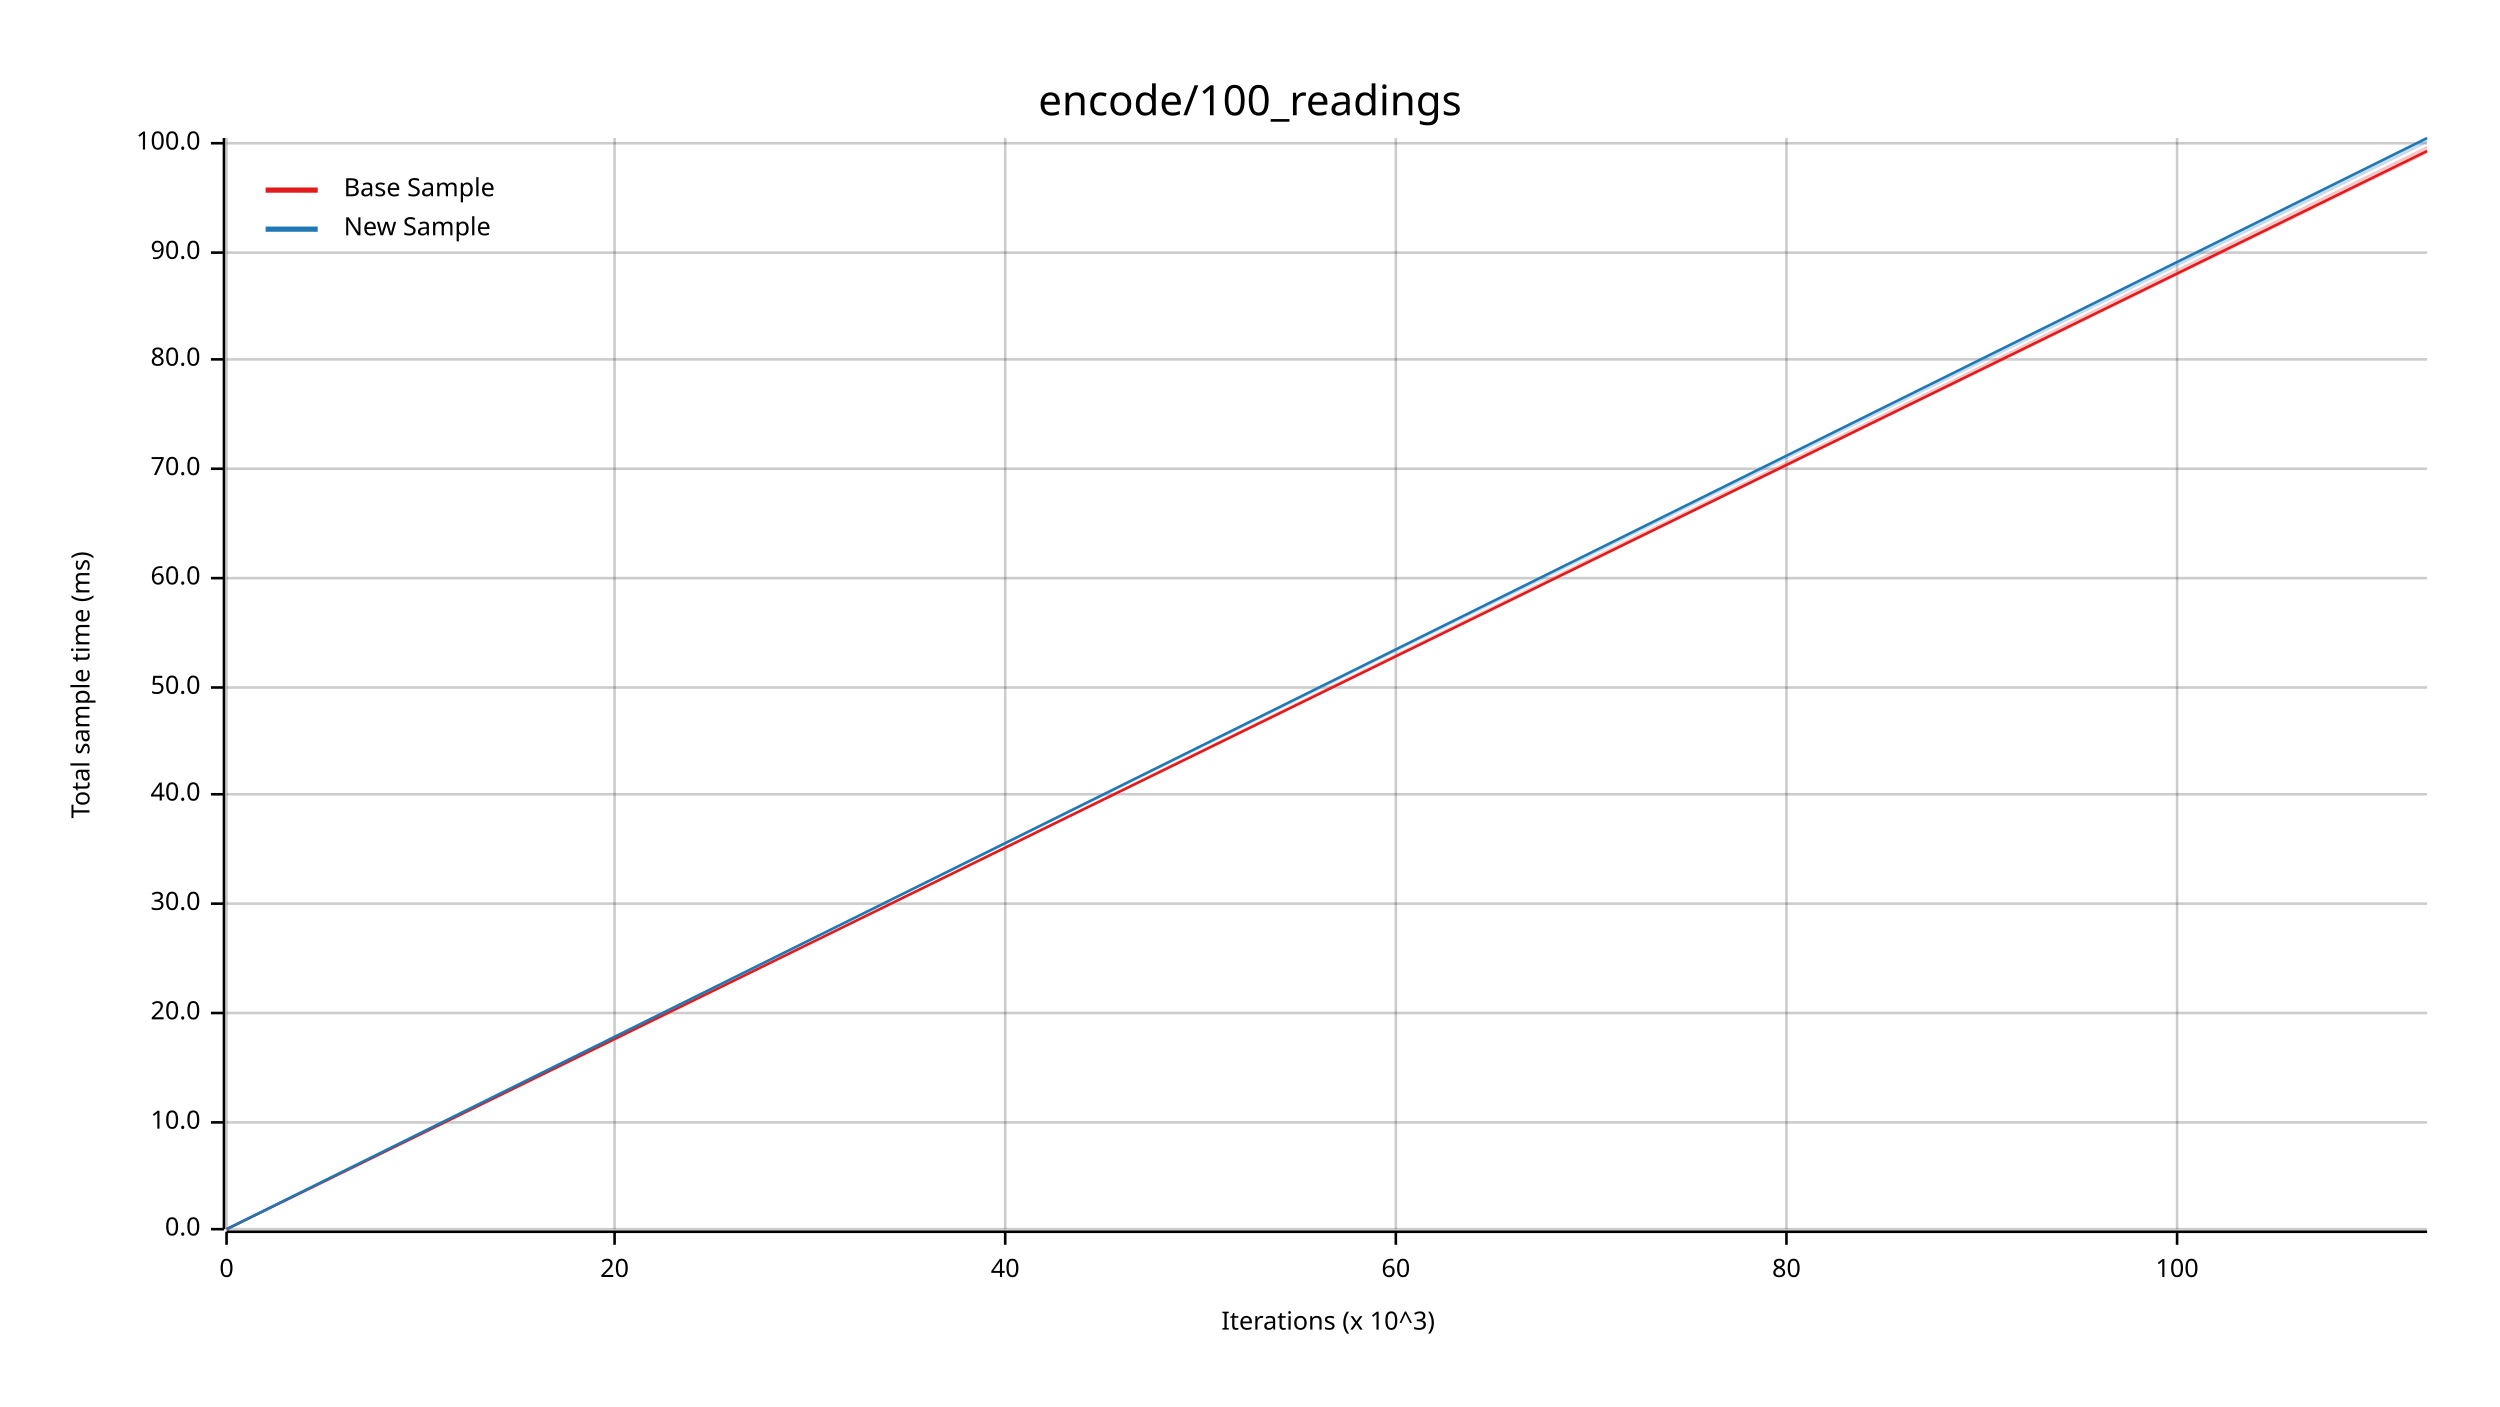
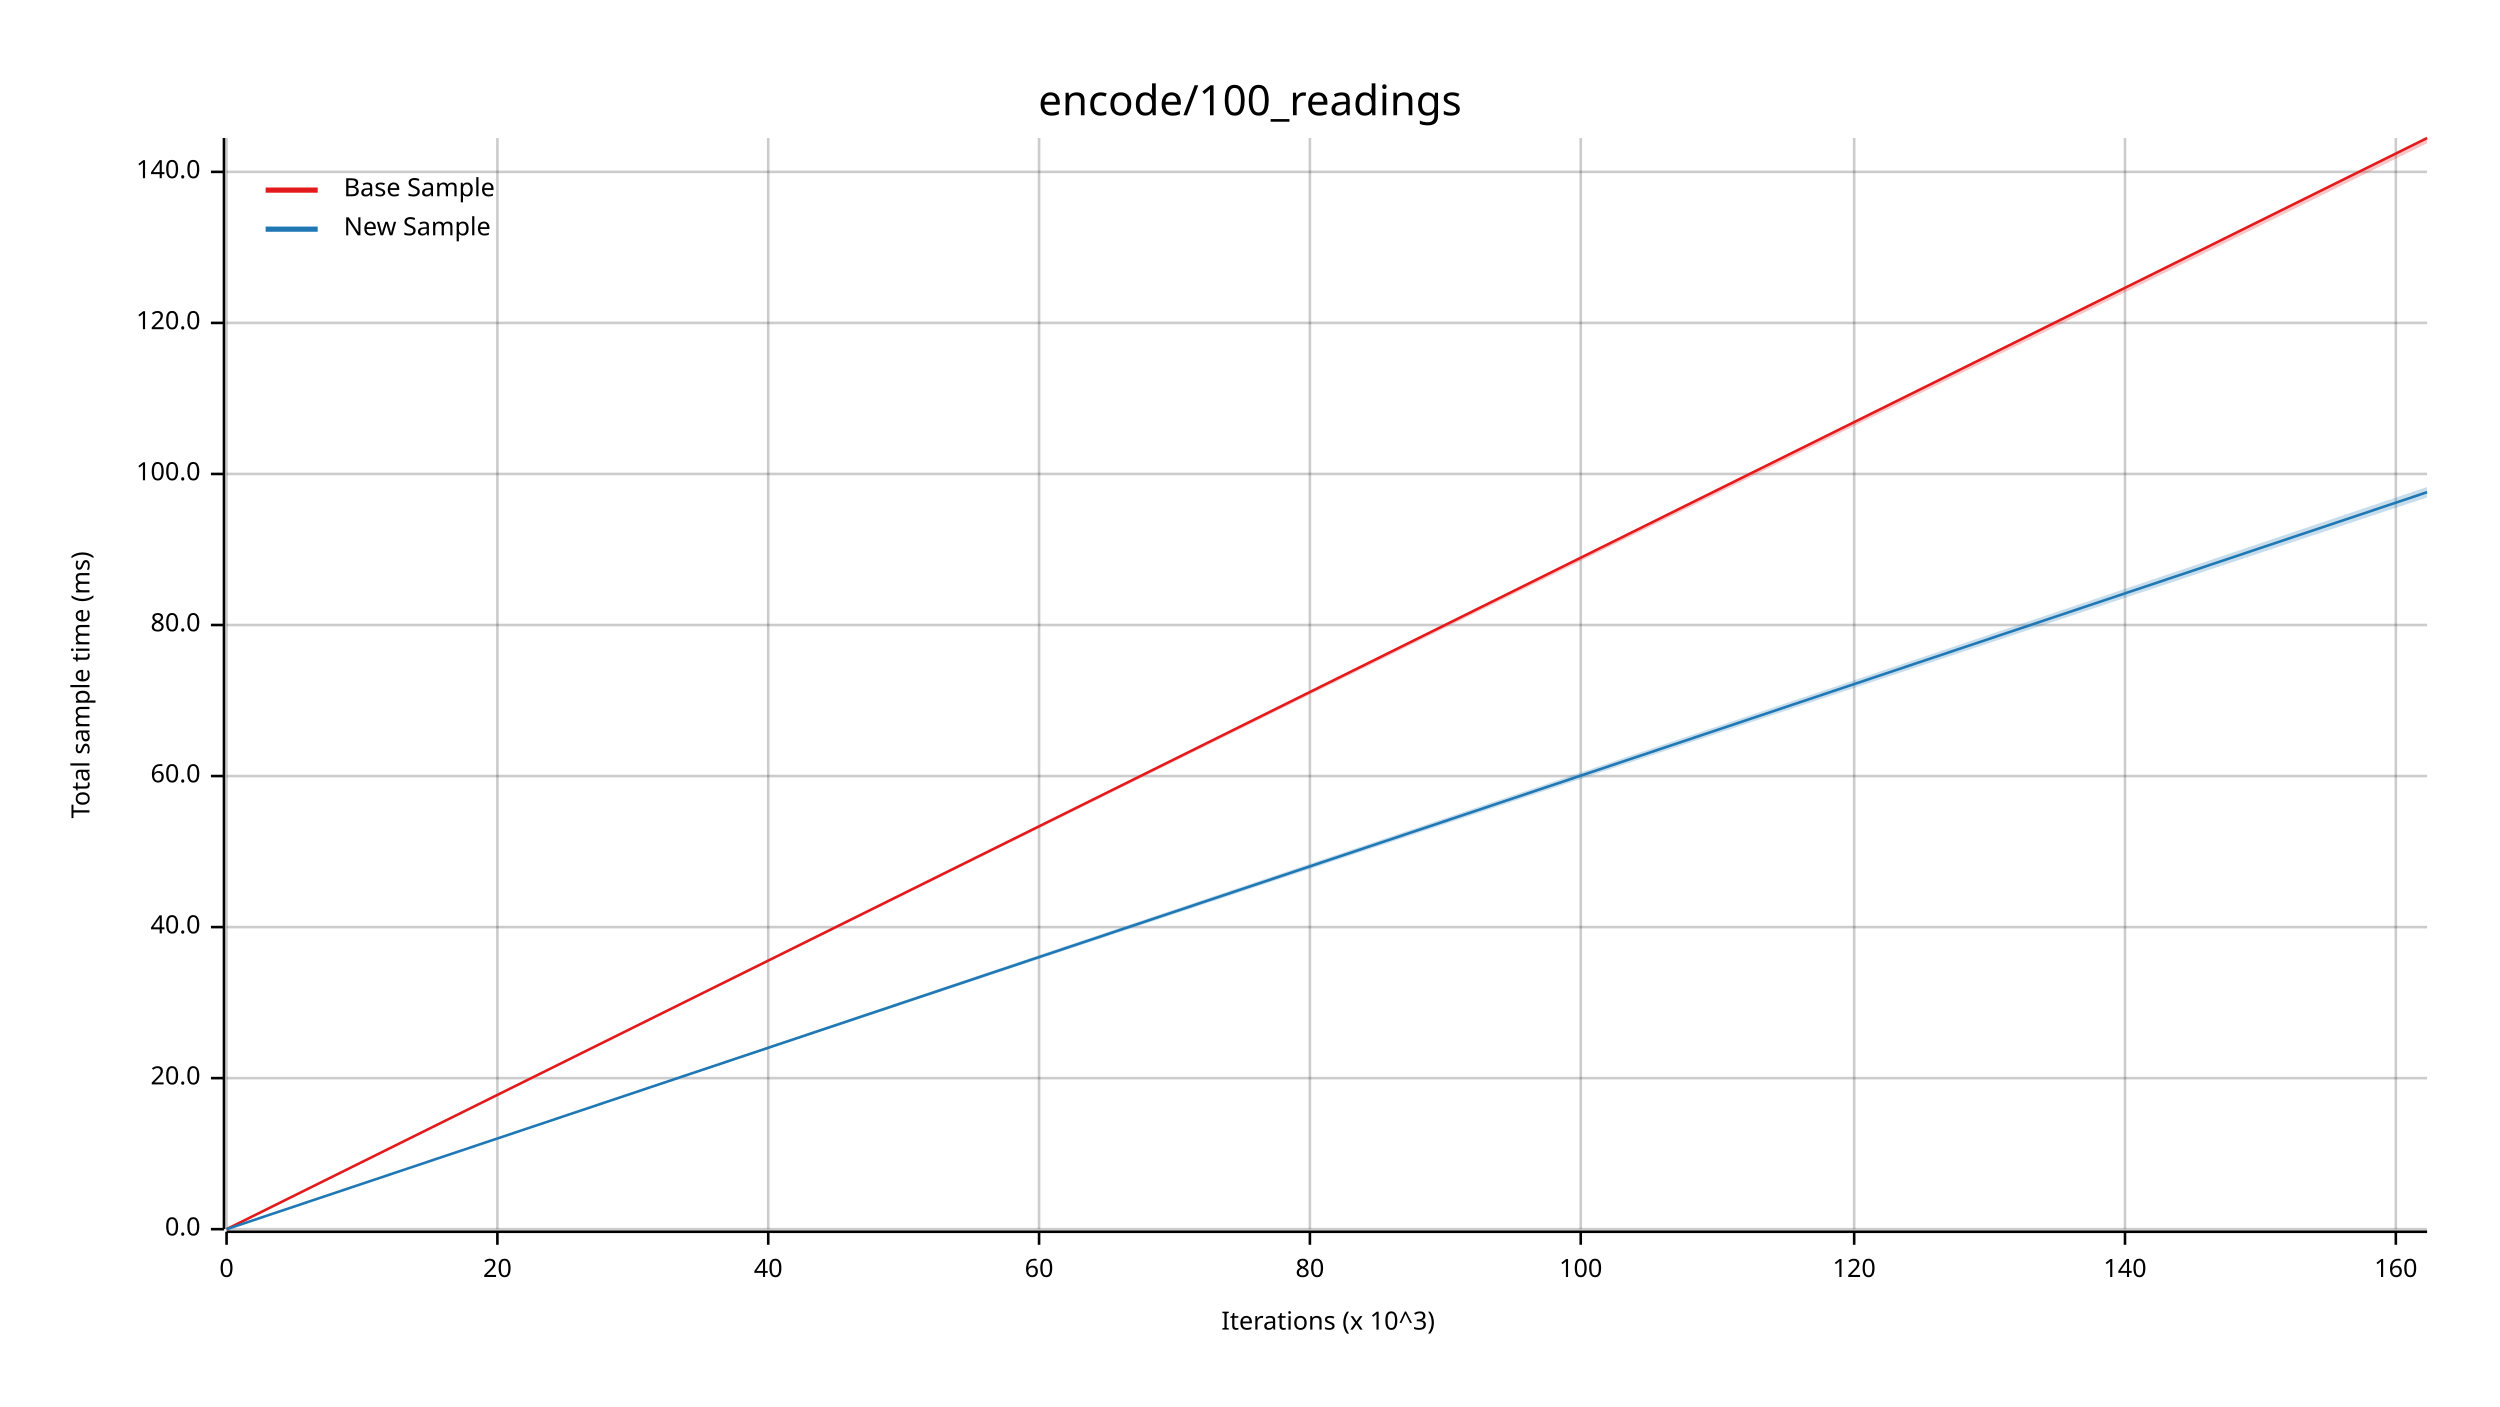
<svg xmlns="http://www.w3.org/2000/svg" width="960" height="540" viewBox="0 0 960 540">
  <text x="480" y="32" dy="0.76em" text-anchor="middle" font-family="sans-serif" font-size="16.129" opacity="1" fill="#000000">
encode/100_readings
</text>
  <text x="27" y="263" dy="0.76em" text-anchor="middle" font-family="sans-serif" font-size="9.677" opacity="1" fill="#000000" transform="rotate(270, 27, 263)">
Total sample time (ms)
</text>
  <text x="510" y="513" dy="-0.5ex" text-anchor="middle" font-family="sans-serif" font-size="9.677" opacity="1" fill="#000000">
Iterations (x 10^3)
</text>
  <line opacity="0.2" stroke="#000000" stroke-width="1" x1="87" y1="472" x2="87" y2="53" />
-   <line opacity="0.2" stroke="#000000" stroke-width="1" x1="236" y1="472" x2="236" y2="53" />
-   <line opacity="0.2" stroke="#000000" stroke-width="1" x1="386" y1="472" x2="386" y2="53" />
-   <line opacity="0.2" stroke="#000000" stroke-width="1" x1="536" y1="472" x2="536" y2="53" />
-   <line opacity="0.2" stroke="#000000" stroke-width="1" x1="686" y1="472" x2="686" y2="53" />
-   <line opacity="0.2" stroke="#000000" stroke-width="1" x1="836" y1="472" x2="836" y2="53" />
+   <line opacity="0.2" stroke="#000000" stroke-width="1" x1="191" y1="472" x2="191" y2="53" />
+   <line opacity="0.2" stroke="#000000" stroke-width="1" x1="295" y1="472" x2="295" y2="53" />
+   <line opacity="0.2" stroke="#000000" stroke-width="1" x1="399" y1="472" x2="399" y2="53" />
+   <line opacity="0.2" stroke="#000000" stroke-width="1" x1="503" y1="472" x2="503" y2="53" />
+   <line opacity="0.2" stroke="#000000" stroke-width="1" x1="607" y1="472" x2="607" y2="53" />
+   <line opacity="0.2" stroke="#000000" stroke-width="1" x1="712" y1="472" x2="712" y2="53" />
+   <line opacity="0.2" stroke="#000000" stroke-width="1" x1="816" y1="472" x2="816" y2="53" />
+   <line opacity="0.2" stroke="#000000" stroke-width="1" x1="920" y1="472" x2="920" y2="53" />
  <line opacity="0.2" stroke="#000000" stroke-width="1" x1="87" y1="472" x2="932" y2="472" />
-   <line opacity="0.2" stroke="#000000" stroke-width="1" x1="87" y1="431" x2="932" y2="431" />
-   <line opacity="0.2" stroke="#000000" stroke-width="1" x1="87" y1="389" x2="932" y2="389" />
-   <line opacity="0.2" stroke="#000000" stroke-width="1" x1="87" y1="347" x2="932" y2="347" />
-   <line opacity="0.2" stroke="#000000" stroke-width="1" x1="87" y1="305" x2="932" y2="305" />
-   <line opacity="0.2" stroke="#000000" stroke-width="1" x1="87" y1="264" x2="932" y2="264" />
-   <line opacity="0.2" stroke="#000000" stroke-width="1" x1="87" y1="222" x2="932" y2="222" />
-   <line opacity="0.2" stroke="#000000" stroke-width="1" x1="87" y1="180" x2="932" y2="180" />
-   <line opacity="0.2" stroke="#000000" stroke-width="1" x1="87" y1="138" x2="932" y2="138" />
-   <line opacity="0.2" stroke="#000000" stroke-width="1" x1="87" y1="97" x2="932" y2="97" />
-   <line opacity="0.2" stroke="#000000" stroke-width="1" x1="87" y1="55" x2="932" y2="55" />
+   <line opacity="0.2" stroke="#000000" stroke-width="1" x1="87" y1="414" x2="932" y2="414" />
+   <line opacity="0.2" stroke="#000000" stroke-width="1" x1="87" y1="356" x2="932" y2="356" />
+   <line opacity="0.2" stroke="#000000" stroke-width="1" x1="87" y1="298" x2="932" y2="298" />
+   <line opacity="0.2" stroke="#000000" stroke-width="1" x1="87" y1="240" x2="932" y2="240" />
+   <line opacity="0.2" stroke="#000000" stroke-width="1" x1="87" y1="182" x2="932" y2="182" />
+   <line opacity="0.2" stroke="#000000" stroke-width="1" x1="87" y1="124" x2="932" y2="124" />
+   <line opacity="0.2" stroke="#000000" stroke-width="1" x1="87" y1="66" x2="932" y2="66" />
  <polyline fill="none" opacity="1" stroke="#000000" stroke-width="1" points="86,53 86,472 " />
  <text x="77" y="472" dy="0.5ex" text-anchor="end" font-family="sans-serif" font-size="9.677" opacity="1" fill="#000000">
0.0
</text>
  <polyline fill="none" opacity="1" stroke="#000000" stroke-width="1" points="81,472 86,472 " />
-   <text x="77" y="431" dy="0.5ex" text-anchor="end" font-family="sans-serif" font-size="9.677" opacity="1" fill="#000000">
- 10.0
- </text>
-   <polyline fill="none" opacity="1" stroke="#000000" stroke-width="1" points="81,431 86,431 " />
-   <text x="77" y="389" dy="0.5ex" text-anchor="end" font-family="sans-serif" font-size="9.677" opacity="1" fill="#000000">
+   <text x="77" y="414" dy="0.5ex" text-anchor="end" font-family="sans-serif" font-size="9.677" opacity="1" fill="#000000">
20.0
</text>
-   <polyline fill="none" opacity="1" stroke="#000000" stroke-width="1" points="81,389 86,389 " />
-   <text x="77" y="347" dy="0.5ex" text-anchor="end" font-family="sans-serif" font-size="9.677" opacity="1" fill="#000000">
- 30.0
- </text>
-   <polyline fill="none" opacity="1" stroke="#000000" stroke-width="1" points="81,347 86,347 " />
-   <text x="77" y="305" dy="0.5ex" text-anchor="end" font-family="sans-serif" font-size="9.677" opacity="1" fill="#000000">
+   <polyline fill="none" opacity="1" stroke="#000000" stroke-width="1" points="81,414 86,414 " />
+   <text x="77" y="356" dy="0.5ex" text-anchor="end" font-family="sans-serif" font-size="9.677" opacity="1" fill="#000000">
40.0
</text>
-   <polyline fill="none" opacity="1" stroke="#000000" stroke-width="1" points="81,305 86,305 " />
-   <text x="77" y="264" dy="0.5ex" text-anchor="end" font-family="sans-serif" font-size="9.677" opacity="1" fill="#000000">
- 50.0
- </text>
-   <polyline fill="none" opacity="1" stroke="#000000" stroke-width="1" points="81,264 86,264 " />
-   <text x="77" y="222" dy="0.5ex" text-anchor="end" font-family="sans-serif" font-size="9.677" opacity="1" fill="#000000">
+   <polyline fill="none" opacity="1" stroke="#000000" stroke-width="1" points="81,356 86,356 " />
+   <text x="77" y="298" dy="0.5ex" text-anchor="end" font-family="sans-serif" font-size="9.677" opacity="1" fill="#000000">
60.0
</text>
-   <polyline fill="none" opacity="1" stroke="#000000" stroke-width="1" points="81,222 86,222 " />
-   <text x="77" y="180" dy="0.5ex" text-anchor="end" font-family="sans-serif" font-size="9.677" opacity="1" fill="#000000">
- 70.0
- </text>
-   <polyline fill="none" opacity="1" stroke="#000000" stroke-width="1" points="81,180 86,180 " />
-   <text x="77" y="138" dy="0.5ex" text-anchor="end" font-family="sans-serif" font-size="9.677" opacity="1" fill="#000000">
+   <polyline fill="none" opacity="1" stroke="#000000" stroke-width="1" points="81,298 86,298 " />
+   <text x="77" y="240" dy="0.5ex" text-anchor="end" font-family="sans-serif" font-size="9.677" opacity="1" fill="#000000">
80.0
</text>
-   <polyline fill="none" opacity="1" stroke="#000000" stroke-width="1" points="81,138 86,138 " />
-   <text x="77" y="97" dy="0.5ex" text-anchor="end" font-family="sans-serif" font-size="9.677" opacity="1" fill="#000000">
- 90.0
- </text>
-   <polyline fill="none" opacity="1" stroke="#000000" stroke-width="1" points="81,97 86,97 " />
-   <text x="77" y="55" dy="0.5ex" text-anchor="end" font-family="sans-serif" font-size="9.677" opacity="1" fill="#000000">
+   <polyline fill="none" opacity="1" stroke="#000000" stroke-width="1" points="81,240 86,240 " />
+   <text x="77" y="182" dy="0.5ex" text-anchor="end" font-family="sans-serif" font-size="9.677" opacity="1" fill="#000000">
100.0
</text>
-   <polyline fill="none" opacity="1" stroke="#000000" stroke-width="1" points="81,55 86,55 " />
+   <polyline fill="none" opacity="1" stroke="#000000" stroke-width="1" points="81,182 86,182 " />
+   <text x="77" y="124" dy="0.5ex" text-anchor="end" font-family="sans-serif" font-size="9.677" opacity="1" fill="#000000">
+ 120.0
+ </text>
+   <polyline fill="none" opacity="1" stroke="#000000" stroke-width="1" points="81,124 86,124 " />
+   <text x="77" y="66" dy="0.5ex" text-anchor="end" font-family="sans-serif" font-size="9.677" opacity="1" fill="#000000">
+ 140.0
+ </text>
+   <polyline fill="none" opacity="1" stroke="#000000" stroke-width="1" points="81,66 86,66 " />
  <polyline fill="none" opacity="1" stroke="#000000" stroke-width="1" points="87,473 932,473 " />
  <text x="87" y="483" dy="0.76em" text-anchor="middle" font-family="sans-serif" font-size="9.677" opacity="1" fill="#000000">
0
</text>
  <polyline fill="none" opacity="1" stroke="#000000" stroke-width="1" points="87,473 87,478 " />
-   <text x="236" y="483" dy="0.76em" text-anchor="middle" font-family="sans-serif" font-size="9.677" opacity="1" fill="#000000">
+   <text x="191" y="483" dy="0.76em" text-anchor="middle" font-family="sans-serif" font-size="9.677" opacity="1" fill="#000000">
20
</text>
-   <polyline fill="none" opacity="1" stroke="#000000" stroke-width="1" points="236,473 236,478 " />
-   <text x="386" y="483" dy="0.76em" text-anchor="middle" font-family="sans-serif" font-size="9.677" opacity="1" fill="#000000">
+   <polyline fill="none" opacity="1" stroke="#000000" stroke-width="1" points="191,473 191,478 " />
+   <text x="295" y="483" dy="0.76em" text-anchor="middle" font-family="sans-serif" font-size="9.677" opacity="1" fill="#000000">
40
</text>
-   <polyline fill="none" opacity="1" stroke="#000000" stroke-width="1" points="386,473 386,478 " />
-   <text x="536" y="483" dy="0.76em" text-anchor="middle" font-family="sans-serif" font-size="9.677" opacity="1" fill="#000000">
+   <polyline fill="none" opacity="1" stroke="#000000" stroke-width="1" points="295,473 295,478 " />
+   <text x="399" y="483" dy="0.76em" text-anchor="middle" font-family="sans-serif" font-size="9.677" opacity="1" fill="#000000">
60
</text>
-   <polyline fill="none" opacity="1" stroke="#000000" stroke-width="1" points="536,473 536,478 " />
-   <text x="686" y="483" dy="0.76em" text-anchor="middle" font-family="sans-serif" font-size="9.677" opacity="1" fill="#000000">
+   <polyline fill="none" opacity="1" stroke="#000000" stroke-width="1" points="399,473 399,478 " />
+   <text x="503" y="483" dy="0.76em" text-anchor="middle" font-family="sans-serif" font-size="9.677" opacity="1" fill="#000000">
80
</text>
-   <polyline fill="none" opacity="1" stroke="#000000" stroke-width="1" points="686,473 686,478 " />
-   <text x="836" y="483" dy="0.76em" text-anchor="middle" font-family="sans-serif" font-size="9.677" opacity="1" fill="#000000">
+   <polyline fill="none" opacity="1" stroke="#000000" stroke-width="1" points="503,473 503,478 " />
+   <text x="607" y="483" dy="0.76em" text-anchor="middle" font-family="sans-serif" font-size="9.677" opacity="1" fill="#000000">
100
</text>
-   <polyline fill="none" opacity="1" stroke="#000000" stroke-width="1" points="836,473 836,478 " />
-   <polyline fill="none" opacity="1" stroke="#E31A1C" stroke-width="1" points="87,472 932,58 " />
-   <polygon opacity="0.25" fill="#E31A1C" points="87,472 932,59 932,56 " />
-   <polyline fill="none" opacity="1" stroke="#1F78B4" stroke-width="1" points="87,472 932,53 " />
-   <polygon opacity="0.25" fill="#1F78B4" points="87,472 932,55 932,53 " />
+   <polyline fill="none" opacity="1" stroke="#000000" stroke-width="1" points="607,473 607,478 " />
+   <text x="712" y="483" dy="0.76em" text-anchor="middle" font-family="sans-serif" font-size="9.677" opacity="1" fill="#000000">
+ 120
+ </text>
+   <polyline fill="none" opacity="1" stroke="#000000" stroke-width="1" points="712,473 712,478 " />
+   <text x="816" y="483" dy="0.76em" text-anchor="middle" font-family="sans-serif" font-size="9.677" opacity="1" fill="#000000">
+ 140
+ </text>
+   <polyline fill="none" opacity="1" stroke="#000000" stroke-width="1" points="816,473 816,478 " />
+   <text x="920" y="483" dy="0.76em" text-anchor="middle" font-family="sans-serif" font-size="9.677" opacity="1" fill="#000000">
+ 160
+ </text>
+   <polyline fill="none" opacity="1" stroke="#000000" stroke-width="1" points="920,473 920,478 " />
+   <polyline fill="none" opacity="1" stroke="#E31A1C" stroke-width="1" points="87,472 932,53 " />
+   <polygon opacity="0.25" fill="#E31A1C" points="87,472 932,55 932,53 " />
+   <polyline fill="none" opacity="1" stroke="#1F78B4" stroke-width="1" points="87,472 932,189 " />
+   <polygon opacity="0.25" fill="#1F78B4" points="87,472 932,191 932,187 " />
  <text x="132" y="68" dy="0.76em" text-anchor="start" font-family="sans-serif" font-size="9.677" opacity="1" fill="#000000">
Base Sample
</text>
  <text x="132" y="83" dy="0.76em" text-anchor="start" font-family="sans-serif" font-size="9.677" opacity="1" fill="#000000">
New Sample
</text>
  <polyline fill="none" opacity="1" stroke="#E31A1C" stroke-width="2" points="102,73 122,73 " />
  <polyline fill="none" opacity="1" stroke="#1F78B4" stroke-width="2" points="102,88 122,88 " />
</svg>
